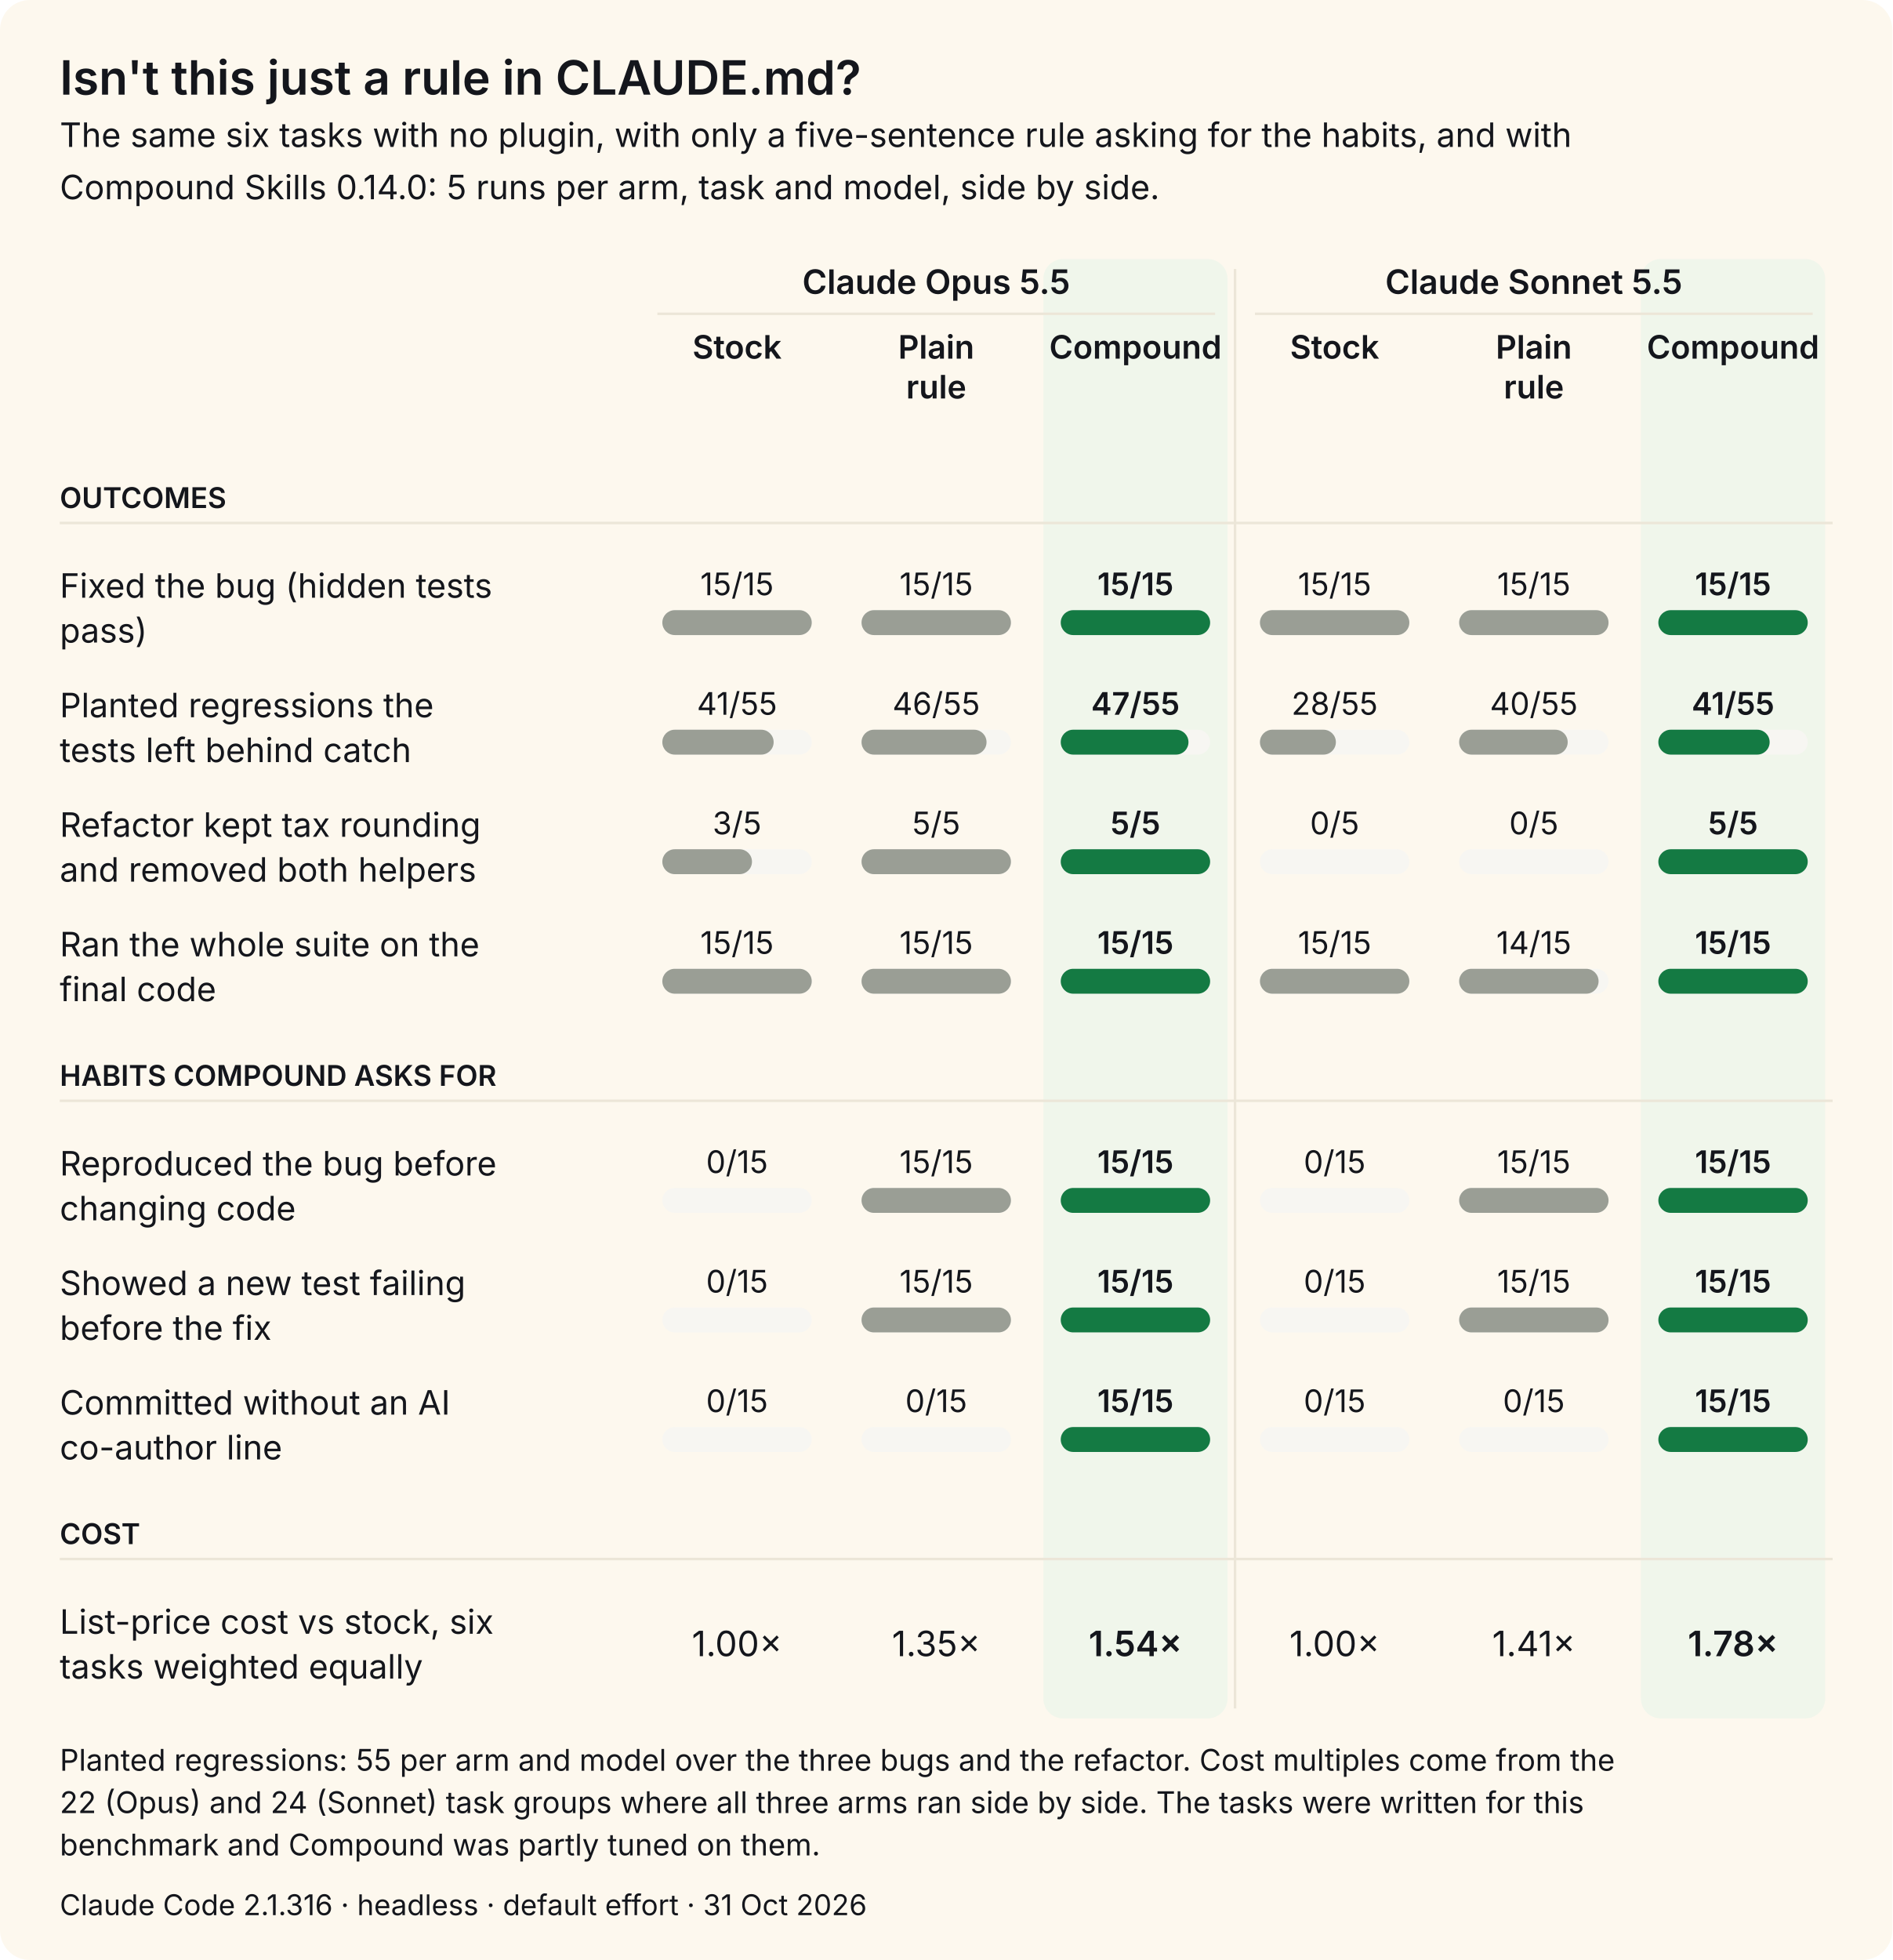
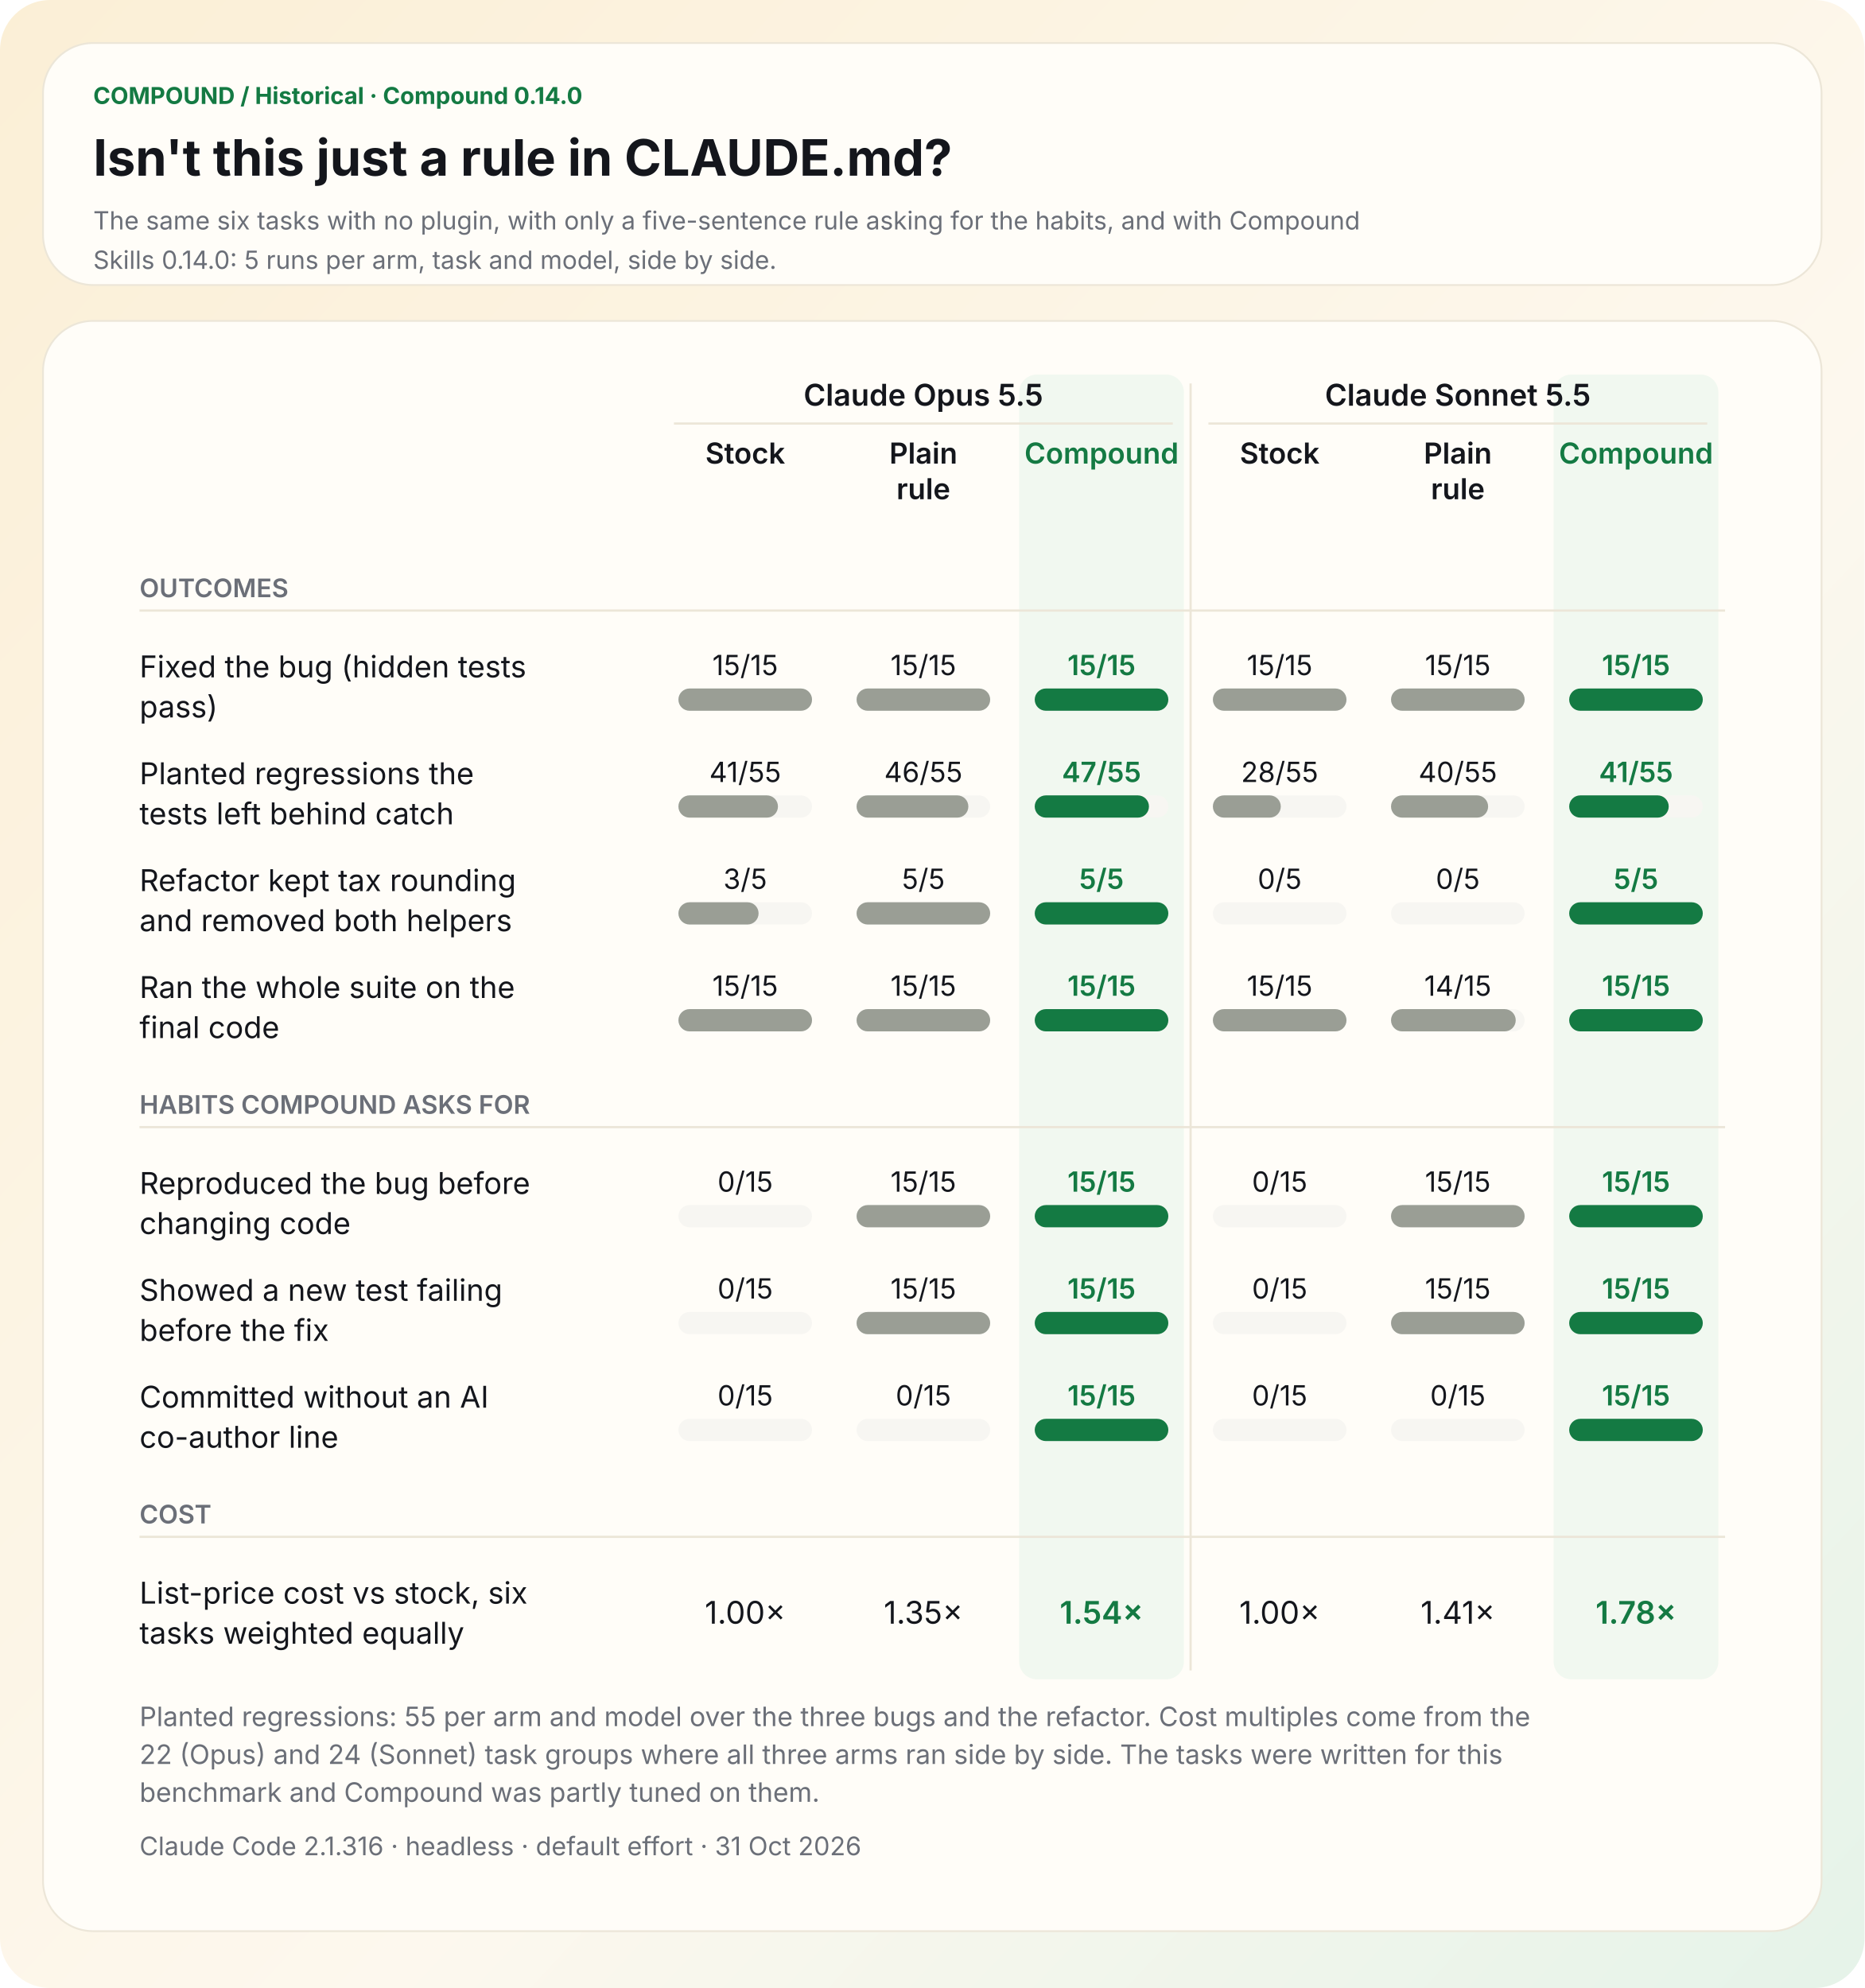
- <svg xmlns="http://www.w3.org/2000/svg" width="760" height="787" viewBox="0 0 760 787" role="img" aria-labelledby="title desc">
-   <style>text{font-family:Inter,system-ui,-apple-system,BlinkMacSystemFont,'Segoe UI','Noto Sans',Helvetica,Arial,sans-serif;fill:#14161c;font-variant-numeric:tabular-nums}.mono{font-family:ui-monospace,SFMono-Regular,'SF Mono',Menlo,Consolas,'Liberation Mono',monospace}</style>
-   <rect width="760" height="787" rx="12" fill="#fdf8ee" />
-   <text x="24.0" y="38.0" font-size="19" font-weight="600">Isn't this just a rule in CLAUDE.md?</text>
-   <text x="24.0" y="59.0" font-size="13.5" fill="#6b6f78">The same six tasks with no plugin, with only a five-sentence rule asking for the habits, and with</text>
-   <text x="24.0" y="80.0" font-size="13.5" fill="#6b6f78">Compound Skills 0.14.0: 5 runs per arm, task and model, side by side.</text>
-   <rect x="419.0" y="104.0" width="74.0" height="586.0" rx="8" fill="#e5f3e9" fill-opacity="0.55" />
-   <rect x="659.0" y="104.0" width="74.0" height="586.0" rx="8" fill="#e5f3e9" fill-opacity="0.55" />
-   <line x1="496.0" y1="108.0" x2="496.0" y2="686.0" stroke="#ece6d8" stroke-width="1" />
-   <text x="376.0" y="118.0" font-size="13.5" font-weight="600" text-anchor="middle">Claude Opus 5.5</text>
-   <line x1="264.0" y1="126.0" x2="488.0" y2="126.0" stroke="#ece6d8" stroke-width="1" />
-   <text x="616.0" y="118.0" font-size="13.5" font-weight="600" text-anchor="middle">Claude Sonnet 5.5</text>
-   <line x1="504.0" y1="126.0" x2="728.0" y2="126.0" stroke="#ece6d8" stroke-width="1" />
-   <text x="296.0" y="144.0" font-size="13" font-weight="600" text-anchor="middle">Stock</text>
-   <text x="376.0" y="144.0" font-size="13" font-weight="600" text-anchor="middle">Plain</text>
-   <text x="376.0" y="160.0" font-size="13" font-weight="600" text-anchor="middle">rule</text>
-   <text x="456.0" y="144.0" font-size="13" font-weight="600" text-anchor="middle" fill="#147a43">Compound</text>
-   <text x="536.0" y="144.0" font-size="13" font-weight="600" text-anchor="middle">Stock</text>
-   <text x="616.0" y="144.0" font-size="13" font-weight="600" text-anchor="middle">Plain</text>
-   <text x="616.0" y="160.0" font-size="13" font-weight="600" text-anchor="middle">rule</text>
-   <text x="696.0" y="144.0" font-size="13" font-weight="600" text-anchor="middle" fill="#147a43">Compound</text>
-   <text x="24.0" y="204.0" font-size="11.5" font-weight="600" fill="#6b6f78">OUTCOMES</text>
-   <line x1="24.0" y1="210.0" x2="736.0" y2="210.0" stroke="#ece6d8" stroke-width="1" />
-   <text x="24.0" y="240.0" font-size="13.5">Fixed the bug (hidden tests</text>
-   <text x="24.0" y="258.0" font-size="13.5">pass)</text>
-   <rect x="266.0" y="245.0" width="60.0" height="10.0" rx="5" fill="#f7f6f2" />
-   <rect x="266.0" y="245.0" width="60.0" height="10.0" rx="5" fill="#9a9e95" />
-   <text x="296.0" y="239.0" font-size="12.5" text-anchor="middle">15/15</text>
-   <rect x="346.0" y="245.0" width="60.0" height="10.0" rx="5" fill="#f7f6f2" />
-   <rect x="346.0" y="245.0" width="60.0" height="10.0" rx="5" fill="#9a9e95" />
-   <text x="376.0" y="239.0" font-size="12.5" text-anchor="middle">15/15</text>
-   <rect x="426.0" y="245.0" width="60.0" height="10.0" rx="5" fill="#f7f6f2" />
-   <rect x="426.0" y="245.0" width="60.0" height="10.0" rx="5" fill="#147a43" />
-   <text x="456.0" y="239.0" font-size="12.5" font-weight="600" text-anchor="middle" fill="#147a43">15/15</text>
-   <rect x="506.0" y="245.0" width="60.0" height="10.0" rx="5" fill="#f7f6f2" />
-   <rect x="506.0" y="245.0" width="60.0" height="10.0" rx="5" fill="#9a9e95" />
-   <text x="536.0" y="239.0" font-size="12.5" text-anchor="middle">15/15</text>
-   <rect x="586.0" y="245.0" width="60.0" height="10.0" rx="5" fill="#f7f6f2" />
-   <rect x="586.0" y="245.0" width="60.0" height="10.0" rx="5" fill="#9a9e95" />
-   <text x="616.0" y="239.0" font-size="12.5" text-anchor="middle">15/15</text>
-   <rect x="666.0" y="245.0" width="60.0" height="10.0" rx="5" fill="#f7f6f2" />
-   <rect x="666.0" y="245.0" width="60.0" height="10.0" rx="5" fill="#147a43" />
-   <text x="696.0" y="239.0" font-size="12.5" font-weight="600" text-anchor="middle" fill="#147a43">15/15</text>
-   <text x="24.0" y="288.0" font-size="13.5">Planted regressions the</text>
-   <text x="24.0" y="306.0" font-size="13.5">tests left behind catch</text>
-   <rect x="266.0" y="293.0" width="60.0" height="10.0" rx="5" fill="#f7f6f2" />
-   <rect x="266.0" y="293.0" width="44.7" height="10.0" rx="5" fill="#9a9e95" />
-   <text x="296.0" y="287.0" font-size="12.5" text-anchor="middle">41/55</text>
-   <rect x="346.0" y="293.0" width="60.0" height="10.0" rx="5" fill="#f7f6f2" />
-   <rect x="346.0" y="293.0" width="50.2" height="10.0" rx="5" fill="#9a9e95" />
-   <text x="376.0" y="287.0" font-size="12.5" text-anchor="middle">46/55</text>
-   <rect x="426.0" y="293.0" width="60.0" height="10.0" rx="5" fill="#f7f6f2" />
-   <rect x="426.0" y="293.0" width="51.3" height="10.0" rx="5" fill="#147a43" />
-   <text x="456.0" y="287.0" font-size="12.5" font-weight="600" text-anchor="middle" fill="#147a43">47/55</text>
-   <rect x="506.0" y="293.0" width="60.0" height="10.0" rx="5" fill="#f7f6f2" />
-   <rect x="506.0" y="293.0" width="30.5" height="10.0" rx="5" fill="#9a9e95" />
-   <text x="536.0" y="287.0" font-size="12.5" text-anchor="middle">28/55</text>
-   <rect x="586.0" y="293.0" width="60.0" height="10.0" rx="5" fill="#f7f6f2" />
-   <rect x="586.0" y="293.0" width="43.6" height="10.0" rx="5" fill="#9a9e95" />
-   <text x="616.0" y="287.0" font-size="12.5" text-anchor="middle">40/55</text>
-   <rect x="666.0" y="293.0" width="60.0" height="10.0" rx="5" fill="#f7f6f2" />
-   <rect x="666.0" y="293.0" width="44.7" height="10.0" rx="5" fill="#147a43" />
-   <text x="696.0" y="287.0" font-size="12.5" font-weight="600" text-anchor="middle" fill="#147a43">41/55</text>
-   <text x="24.0" y="336.0" font-size="13.5">Refactor kept tax rounding</text>
-   <text x="24.0" y="354.0" font-size="13.5">and removed both helpers</text>
-   <rect x="266.0" y="341.0" width="60.0" height="10.0" rx="5" fill="#f7f6f2" />
-   <rect x="266.0" y="341.0" width="36.0" height="10.0" rx="5" fill="#9a9e95" />
-   <text x="296.0" y="335.0" font-size="12.5" text-anchor="middle">3/5</text>
-   <rect x="346.0" y="341.0" width="60.0" height="10.0" rx="5" fill="#f7f6f2" />
-   <rect x="346.0" y="341.0" width="60.0" height="10.0" rx="5" fill="#9a9e95" />
-   <text x="376.0" y="335.0" font-size="12.5" text-anchor="middle">5/5</text>
-   <rect x="426.0" y="341.0" width="60.0" height="10.0" rx="5" fill="#f7f6f2" />
-   <rect x="426.0" y="341.0" width="60.0" height="10.0" rx="5" fill="#147a43" />
-   <text x="456.0" y="335.0" font-size="12.5" font-weight="600" text-anchor="middle" fill="#147a43">5/5</text>
-   <rect x="506.0" y="341.0" width="60.0" height="10.0" rx="5" fill="#f7f6f2" />
-   <text x="536.0" y="335.0" font-size="12.5" text-anchor="middle">0/5</text>
-   <rect x="586.0" y="341.0" width="60.0" height="10.0" rx="5" fill="#f7f6f2" />
-   <text x="616.0" y="335.0" font-size="12.5" text-anchor="middle">0/5</text>
-   <rect x="666.0" y="341.0" width="60.0" height="10.0" rx="5" fill="#f7f6f2" />
-   <rect x="666.0" y="341.0" width="60.0" height="10.0" rx="5" fill="#147a43" />
-   <text x="696.0" y="335.0" font-size="12.5" font-weight="600" text-anchor="middle" fill="#147a43">5/5</text>
-   <text x="24.0" y="384.0" font-size="13.5">Ran the whole suite on the</text>
-   <text x="24.0" y="402.0" font-size="13.5">final code</text>
-   <rect x="266.0" y="389.0" width="60.0" height="10.0" rx="5" fill="#f7f6f2" />
-   <rect x="266.0" y="389.0" width="60.0" height="10.0" rx="5" fill="#9a9e95" />
-   <text x="296.0" y="383.0" font-size="12.5" text-anchor="middle">15/15</text>
-   <rect x="346.0" y="389.0" width="60.0" height="10.0" rx="5" fill="#f7f6f2" />
-   <rect x="346.0" y="389.0" width="60.0" height="10.0" rx="5" fill="#9a9e95" />
-   <text x="376.0" y="383.0" font-size="12.5" text-anchor="middle">15/15</text>
-   <rect x="426.0" y="389.0" width="60.0" height="10.0" rx="5" fill="#f7f6f2" />
-   <rect x="426.0" y="389.0" width="60.0" height="10.0" rx="5" fill="#147a43" />
-   <text x="456.0" y="383.0" font-size="12.5" font-weight="600" text-anchor="middle" fill="#147a43">15/15</text>
-   <rect x="506.0" y="389.0" width="60.0" height="10.0" rx="5" fill="#f7f6f2" />
-   <rect x="506.0" y="389.0" width="60.0" height="10.0" rx="5" fill="#9a9e95" />
-   <text x="536.0" y="383.0" font-size="12.5" text-anchor="middle">15/15</text>
-   <rect x="586.0" y="389.0" width="60.0" height="10.0" rx="5" fill="#f7f6f2" />
-   <rect x="586.0" y="389.0" width="56.0" height="10.0" rx="5" fill="#9a9e95" />
-   <text x="616.0" y="383.0" font-size="12.5" text-anchor="middle">14/15</text>
-   <rect x="666.0" y="389.0" width="60.0" height="10.0" rx="5" fill="#f7f6f2" />
-   <rect x="666.0" y="389.0" width="60.0" height="10.0" rx="5" fill="#147a43" />
-   <text x="696.0" y="383.0" font-size="12.5" font-weight="600" text-anchor="middle" fill="#147a43">15/15</text>
-   <text x="24.0" y="436.0" font-size="11.5" font-weight="600" fill="#6b6f78">HABITS COMPOUND ASKS FOR</text>
-   <line x1="24.0" y1="442.0" x2="736.0" y2="442.0" stroke="#ece6d8" stroke-width="1" />
-   <text x="24.0" y="472.0" font-size="13.5">Reproduced the bug before</text>
-   <text x="24.0" y="490.0" font-size="13.5">changing code</text>
-   <rect x="266.0" y="477.0" width="60.0" height="10.0" rx="5" fill="#f7f6f2" />
-   <text x="296.0" y="471.0" font-size="12.5" text-anchor="middle">0/15</text>
-   <rect x="346.0" y="477.0" width="60.0" height="10.0" rx="5" fill="#f7f6f2" />
-   <rect x="346.0" y="477.0" width="60.0" height="10.0" rx="5" fill="#9a9e95" />
-   <text x="376.0" y="471.0" font-size="12.5" text-anchor="middle">15/15</text>
-   <rect x="426.0" y="477.0" width="60.0" height="10.0" rx="5" fill="#f7f6f2" />
-   <rect x="426.0" y="477.0" width="60.0" height="10.0" rx="5" fill="#147a43" />
-   <text x="456.0" y="471.0" font-size="12.5" font-weight="600" text-anchor="middle" fill="#147a43">15/15</text>
-   <rect x="506.0" y="477.0" width="60.0" height="10.0" rx="5" fill="#f7f6f2" />
-   <text x="536.0" y="471.0" font-size="12.5" text-anchor="middle">0/15</text>
-   <rect x="586.0" y="477.0" width="60.0" height="10.0" rx="5" fill="#f7f6f2" />
-   <rect x="586.0" y="477.0" width="60.0" height="10.0" rx="5" fill="#9a9e95" />
-   <text x="616.0" y="471.0" font-size="12.5" text-anchor="middle">15/15</text>
-   <rect x="666.0" y="477.0" width="60.0" height="10.0" rx="5" fill="#f7f6f2" />
-   <rect x="666.0" y="477.0" width="60.0" height="10.0" rx="5" fill="#147a43" />
-   <text x="696.0" y="471.0" font-size="12.5" font-weight="600" text-anchor="middle" fill="#147a43">15/15</text>
-   <text x="24.0" y="520.0" font-size="13.5">Showed a new test failing</text>
-   <text x="24.0" y="538.0" font-size="13.5">before the fix</text>
-   <rect x="266.0" y="525.0" width="60.0" height="10.0" rx="5" fill="#f7f6f2" />
-   <text x="296.0" y="519.0" font-size="12.5" text-anchor="middle">0/15</text>
-   <rect x="346.0" y="525.0" width="60.0" height="10.0" rx="5" fill="#f7f6f2" />
-   <rect x="346.0" y="525.0" width="60.0" height="10.0" rx="5" fill="#9a9e95" />
-   <text x="376.0" y="519.0" font-size="12.5" text-anchor="middle">15/15</text>
-   <rect x="426.0" y="525.0" width="60.0" height="10.0" rx="5" fill="#f7f6f2" />
-   <rect x="426.0" y="525.0" width="60.0" height="10.0" rx="5" fill="#147a43" />
-   <text x="456.0" y="519.0" font-size="12.5" font-weight="600" text-anchor="middle" fill="#147a43">15/15</text>
-   <rect x="506.0" y="525.0" width="60.0" height="10.0" rx="5" fill="#f7f6f2" />
-   <text x="536.0" y="519.0" font-size="12.5" text-anchor="middle">0/15</text>
-   <rect x="586.0" y="525.0" width="60.0" height="10.0" rx="5" fill="#f7f6f2" />
-   <rect x="586.0" y="525.0" width="60.0" height="10.0" rx="5" fill="#9a9e95" />
-   <text x="616.0" y="519.0" font-size="12.5" text-anchor="middle">15/15</text>
-   <rect x="666.0" y="525.0" width="60.0" height="10.0" rx="5" fill="#f7f6f2" />
-   <rect x="666.0" y="525.0" width="60.0" height="10.0" rx="5" fill="#147a43" />
-   <text x="696.0" y="519.0" font-size="12.5" font-weight="600" text-anchor="middle" fill="#147a43">15/15</text>
-   <text x="24.0" y="568.0" font-size="13.5">Committed without an AI</text>
-   <text x="24.0" y="586.0" font-size="13.5">co-author line</text>
-   <rect x="266.0" y="573.0" width="60.0" height="10.0" rx="5" fill="#f7f6f2" />
-   <text x="296.0" y="567.0" font-size="12.5" text-anchor="middle">0/15</text>
-   <rect x="346.0" y="573.0" width="60.0" height="10.0" rx="5" fill="#f7f6f2" />
-   <text x="376.0" y="567.0" font-size="12.5" text-anchor="middle">0/15</text>
-   <rect x="426.0" y="573.0" width="60.0" height="10.0" rx="5" fill="#f7f6f2" />
-   <rect x="426.0" y="573.0" width="60.0" height="10.0" rx="5" fill="#147a43" />
-   <text x="456.0" y="567.0" font-size="12.5" font-weight="600" text-anchor="middle" fill="#147a43">15/15</text>
-   <rect x="506.0" y="573.0" width="60.0" height="10.0" rx="5" fill="#f7f6f2" />
-   <text x="536.0" y="567.0" font-size="12.5" text-anchor="middle">0/15</text>
-   <rect x="586.0" y="573.0" width="60.0" height="10.0" rx="5" fill="#f7f6f2" />
-   <text x="616.0" y="567.0" font-size="12.5" text-anchor="middle">0/15</text>
-   <rect x="666.0" y="573.0" width="60.0" height="10.0" rx="5" fill="#f7f6f2" />
-   <rect x="666.0" y="573.0" width="60.0" height="10.0" rx="5" fill="#147a43" />
-   <text x="696.0" y="567.0" font-size="12.5" font-weight="600" text-anchor="middle" fill="#147a43">15/15</text>
-   <text x="24.0" y="620.0" font-size="11.5" font-weight="600" fill="#6b6f78">COST</text>
-   <line x1="24.0" y1="626.0" x2="736.0" y2="626.0" stroke="#ece6d8" stroke-width="1" />
-   <text x="24.0" y="656.0" font-size="13.5">List-price cost vs stock, six</text>
-   <text x="24.0" y="674.0" font-size="13.5">tasks weighted equally</text>
-   <text x="296.0" y="665.0" font-size="14" text-anchor="middle">1.00×</text>
-   <text x="376.0" y="665.0" font-size="14" text-anchor="middle">1.35×</text>
-   <text x="456.0" y="665.0" font-size="14" font-weight="600" text-anchor="middle" fill="#147a43">1.54×</text>
-   <text x="536.0" y="665.0" font-size="14" text-anchor="middle">1.00×</text>
-   <text x="616.0" y="665.0" font-size="14" text-anchor="middle">1.41×</text>
-   <text x="696.0" y="665.0" font-size="14" font-weight="600" text-anchor="middle" fill="#147a43">1.78×</text>
-   <text x="24.0" y="711.0" font-size="12" fill="#6b6f78">Planted regressions: 55 per arm and model over the three bugs and the refactor. Cost multiples come from the</text>
-   <text x="24.0" y="728.0" font-size="12" fill="#6b6f78">22 (Opus) and 24 (Sonnet) task groups where all three arms ran side by side. The tasks were written for this</text>
-   <text x="24.0" y="745.0" font-size="12" fill="#6b6f78">benchmark and Compound was partly tuned on them.</text>
-   <text x="24.0" y="769.0" font-size="11.5" fill="#6b6f78">Claude Code 2.1.316 · headless · default effort · 31 Oct 2026</text>
+ <svg xmlns="http://www.w3.org/2000/svg" width="1040" height="1109" viewBox="0 0 1040 1109" role="img" aria-labelledby="title desc">
+   <style>text{font-family:Inter,system-ui,-apple-system,BlinkMacSystemFont,'Segoe UI',Arial,sans-serif;font-variant-numeric:tabular-nums}.mono{font-family:ui-monospace,SFMono-Regular,Menlo,monospace}</style>
+   <defs>
+     <linearGradient id="theme-wash" x2="1" y2="1">
+       <stop offset="0" stop-color="#fbefd6" />
+       <stop offset=".6" stop-color="#fdf8ee" />
+       <stop offset="1" stop-color="#e5f3e9" />
+     </linearGradient>
+   </defs>
+   <rect x="0" y="0" width="1040" height="1109" rx="28" fill="url(#theme-wash)" />
+   <g fill="#14161c">
+     <rect x="24" y="24" width="992" height="135" rx="28" fill="#fffdf8" stroke="#ece6d8" stroke-width="1" />
+     <text x="52" y="58" font-size="13" font-weight="650" fill="#147a43">COMPOUND  /  Historical · Compound 0.14.0</text>
+     <text x="52" y="98" font-size="28" font-weight="750" fill="#14161c">Isn't this just a rule in CLAUDE.md?</text>
+     <text x="52" y="128" font-size="14" font-weight="400" fill="#6b6f78">The same six tasks with no plugin, with only a five-sentence rule asking for the habits, and with Compound</text>
+     <text x="52" y="150" font-size="14" font-weight="400" fill="#6b6f78">Skills 0.14.0: 5 runs per arm, task and model, side by side.</text>
+     <rect x="24" y="179" width="992" height="898.295" rx="28" fill="#fffdf8" stroke="#ece6d8" stroke-width="1" />
+     <g transform="translate(48 79.758) scale(1.242105)">
+       <rect x="419.0" y="104.0" width="74.0" height="586.0" rx="8" fill="#e5f3e9" fill-opacity="0.55" />
+       <rect x="659.0" y="104.0" width="74.0" height="586.0" rx="8" fill="#e5f3e9" fill-opacity="0.55" />
+       <line x1="496.0" y1="108.0" x2="496.0" y2="686.0" stroke="#ece6d8" stroke-width="1" />
+       <text x="376.0" y="118.0" font-size="13.5" font-weight="600" text-anchor="middle">Claude Opus 5.5</text>
+       <line x1="264.0" y1="126.0" x2="488.0" y2="126.0" stroke="#ece6d8" stroke-width="1" />
+       <text x="616.0" y="118.0" font-size="13.5" font-weight="600" text-anchor="middle">Claude Sonnet 5.5</text>
+       <line x1="504.0" y1="126.0" x2="728.0" y2="126.0" stroke="#ece6d8" stroke-width="1" />
+       <text x="296.0" y="144.0" font-size="13" font-weight="600" text-anchor="middle">Stock</text>
+       <text x="376.0" y="144.0" font-size="13" font-weight="600" text-anchor="middle">Plain</text>
+       <text x="376.0" y="160.0" font-size="13" font-weight="600" text-anchor="middle">rule</text>
+       <text x="456.0" y="144.0" font-size="13" font-weight="600" text-anchor="middle" fill="#147a43">Compound</text>
+       <text x="536.0" y="144.0" font-size="13" font-weight="600" text-anchor="middle">Stock</text>
+       <text x="616.0" y="144.0" font-size="13" font-weight="600" text-anchor="middle">Plain</text>
+       <text x="616.0" y="160.0" font-size="13" font-weight="600" text-anchor="middle">rule</text>
+       <text x="696.0" y="144.0" font-size="13" font-weight="600" text-anchor="middle" fill="#147a43">Compound</text>
+       <text x="24.0" y="204.0" font-size="11.5" font-weight="600" fill="#6b6f78">OUTCOMES</text>
+       <line x1="24.0" y1="210.0" x2="736.0" y2="210.0" stroke="#ece6d8" stroke-width="1" />
+       <text x="24.0" y="240.0" font-size="13.5">Fixed the bug (hidden tests</text>
+       <text x="24.0" y="258.0" font-size="13.5">pass)</text>
+       <rect x="266.0" y="245.0" width="60.0" height="10.0" rx="5" fill="#f7f6f2" />
+       <rect x="266.0" y="245.0" width="60.0" height="10.0" rx="5" fill="#9a9e95" />
+       <text x="296.0" y="239.0" font-size="12.5" text-anchor="middle">15/15</text>
+       <rect x="346.0" y="245.0" width="60.0" height="10.0" rx="5" fill="#f7f6f2" />
+       <rect x="346.0" y="245.0" width="60.0" height="10.0" rx="5" fill="#9a9e95" />
+       <text x="376.0" y="239.0" font-size="12.5" text-anchor="middle">15/15</text>
+       <rect x="426.0" y="245.0" width="60.0" height="10.0" rx="5" fill="#f7f6f2" />
+       <rect x="426.0" y="245.0" width="60.0" height="10.0" rx="5" fill="#147a43" />
+       <text x="456.0" y="239.0" font-size="12.5" font-weight="600" text-anchor="middle" fill="#147a43">15/15</text>
+       <rect x="506.0" y="245.0" width="60.0" height="10.0" rx="5" fill="#f7f6f2" />
+       <rect x="506.0" y="245.0" width="60.0" height="10.0" rx="5" fill="#9a9e95" />
+       <text x="536.0" y="239.0" font-size="12.5" text-anchor="middle">15/15</text>
+       <rect x="586.0" y="245.0" width="60.0" height="10.0" rx="5" fill="#f7f6f2" />
+       <rect x="586.0" y="245.0" width="60.0" height="10.0" rx="5" fill="#9a9e95" />
+       <text x="616.0" y="239.0" font-size="12.5" text-anchor="middle">15/15</text>
+       <rect x="666.0" y="245.0" width="60.0" height="10.0" rx="5" fill="#f7f6f2" />
+       <rect x="666.0" y="245.0" width="60.0" height="10.0" rx="5" fill="#147a43" />
+       <text x="696.0" y="239.0" font-size="12.5" font-weight="600" text-anchor="middle" fill="#147a43">15/15</text>
+       <text x="24.0" y="288.0" font-size="13.5">Planted regressions the</text>
+       <text x="24.0" y="306.0" font-size="13.5">tests left behind catch</text>
+       <rect x="266.0" y="293.0" width="60.0" height="10.0" rx="5" fill="#f7f6f2" />
+       <rect x="266.0" y="293.0" width="44.7" height="10.0" rx="5" fill="#9a9e95" />
+       <text x="296.0" y="287.0" font-size="12.5" text-anchor="middle">41/55</text>
+       <rect x="346.0" y="293.0" width="60.0" height="10.0" rx="5" fill="#f7f6f2" />
+       <rect x="346.0" y="293.0" width="50.2" height="10.0" rx="5" fill="#9a9e95" />
+       <text x="376.0" y="287.0" font-size="12.5" text-anchor="middle">46/55</text>
+       <rect x="426.0" y="293.0" width="60.0" height="10.0" rx="5" fill="#f7f6f2" />
+       <rect x="426.0" y="293.0" width="51.3" height="10.0" rx="5" fill="#147a43" />
+       <text x="456.0" y="287.0" font-size="12.5" font-weight="600" text-anchor="middle" fill="#147a43">47/55</text>
+       <rect x="506.0" y="293.0" width="60.0" height="10.0" rx="5" fill="#f7f6f2" />
+       <rect x="506.0" y="293.0" width="30.5" height="10.0" rx="5" fill="#9a9e95" />
+       <text x="536.0" y="287.0" font-size="12.5" text-anchor="middle">28/55</text>
+       <rect x="586.0" y="293.0" width="60.0" height="10.0" rx="5" fill="#f7f6f2" />
+       <rect x="586.0" y="293.0" width="43.6" height="10.0" rx="5" fill="#9a9e95" />
+       <text x="616.0" y="287.0" font-size="12.5" text-anchor="middle">40/55</text>
+       <rect x="666.0" y="293.0" width="60.0" height="10.0" rx="5" fill="#f7f6f2" />
+       <rect x="666.0" y="293.0" width="44.7" height="10.0" rx="5" fill="#147a43" />
+       <text x="696.0" y="287.0" font-size="12.5" font-weight="600" text-anchor="middle" fill="#147a43">41/55</text>
+       <text x="24.0" y="336.0" font-size="13.5">Refactor kept tax rounding</text>
+       <text x="24.0" y="354.0" font-size="13.5">and removed both helpers</text>
+       <rect x="266.0" y="341.0" width="60.0" height="10.0" rx="5" fill="#f7f6f2" />
+       <rect x="266.0" y="341.0" width="36.0" height="10.0" rx="5" fill="#9a9e95" />
+       <text x="296.0" y="335.0" font-size="12.5" text-anchor="middle">3/5</text>
+       <rect x="346.0" y="341.0" width="60.0" height="10.0" rx="5" fill="#f7f6f2" />
+       <rect x="346.0" y="341.0" width="60.0" height="10.0" rx="5" fill="#9a9e95" />
+       <text x="376.0" y="335.0" font-size="12.5" text-anchor="middle">5/5</text>
+       <rect x="426.0" y="341.0" width="60.0" height="10.0" rx="5" fill="#f7f6f2" />
+       <rect x="426.0" y="341.0" width="60.0" height="10.0" rx="5" fill="#147a43" />
+       <text x="456.0" y="335.0" font-size="12.5" font-weight="600" text-anchor="middle" fill="#147a43">5/5</text>
+       <rect x="506.0" y="341.0" width="60.0" height="10.0" rx="5" fill="#f7f6f2" />
+       <text x="536.0" y="335.0" font-size="12.5" text-anchor="middle">0/5</text>
+       <rect x="586.0" y="341.0" width="60.0" height="10.0" rx="5" fill="#f7f6f2" />
+       <text x="616.0" y="335.0" font-size="12.5" text-anchor="middle">0/5</text>
+       <rect x="666.0" y="341.0" width="60.0" height="10.0" rx="5" fill="#f7f6f2" />
+       <rect x="666.0" y="341.0" width="60.0" height="10.0" rx="5" fill="#147a43" />
+       <text x="696.0" y="335.0" font-size="12.5" font-weight="600" text-anchor="middle" fill="#147a43">5/5</text>
+       <text x="24.0" y="384.0" font-size="13.5">Ran the whole suite on the</text>
+       <text x="24.0" y="402.0" font-size="13.5">final code</text>
+       <rect x="266.0" y="389.0" width="60.0" height="10.0" rx="5" fill="#f7f6f2" />
+       <rect x="266.0" y="389.0" width="60.0" height="10.0" rx="5" fill="#9a9e95" />
+       <text x="296.0" y="383.0" font-size="12.5" text-anchor="middle">15/15</text>
+       <rect x="346.0" y="389.0" width="60.0" height="10.0" rx="5" fill="#f7f6f2" />
+       <rect x="346.0" y="389.0" width="60.0" height="10.0" rx="5" fill="#9a9e95" />
+       <text x="376.0" y="383.0" font-size="12.5" text-anchor="middle">15/15</text>
+       <rect x="426.0" y="389.0" width="60.0" height="10.0" rx="5" fill="#f7f6f2" />
+       <rect x="426.0" y="389.0" width="60.0" height="10.0" rx="5" fill="#147a43" />
+       <text x="456.0" y="383.0" font-size="12.5" font-weight="600" text-anchor="middle" fill="#147a43">15/15</text>
+       <rect x="506.0" y="389.0" width="60.0" height="10.0" rx="5" fill="#f7f6f2" />
+       <rect x="506.0" y="389.0" width="60.0" height="10.0" rx="5" fill="#9a9e95" />
+       <text x="536.0" y="383.0" font-size="12.5" text-anchor="middle">15/15</text>
+       <rect x="586.0" y="389.0" width="60.0" height="10.0" rx="5" fill="#f7f6f2" />
+       <rect x="586.0" y="389.0" width="56.0" height="10.0" rx="5" fill="#9a9e95" />
+       <text x="616.0" y="383.0" font-size="12.5" text-anchor="middle">14/15</text>
+       <rect x="666.0" y="389.0" width="60.0" height="10.0" rx="5" fill="#f7f6f2" />
+       <rect x="666.0" y="389.0" width="60.0" height="10.0" rx="5" fill="#147a43" />
+       <text x="696.0" y="383.0" font-size="12.5" font-weight="600" text-anchor="middle" fill="#147a43">15/15</text>
+       <text x="24.0" y="436.0" font-size="11.5" font-weight="600" fill="#6b6f78">HABITS COMPOUND ASKS FOR</text>
+       <line x1="24.0" y1="442.0" x2="736.0" y2="442.0" stroke="#ece6d8" stroke-width="1" />
+       <text x="24.0" y="472.0" font-size="13.5">Reproduced the bug before</text>
+       <text x="24.0" y="490.0" font-size="13.5">changing code</text>
+       <rect x="266.0" y="477.0" width="60.0" height="10.0" rx="5" fill="#f7f6f2" />
+       <text x="296.0" y="471.0" font-size="12.5" text-anchor="middle">0/15</text>
+       <rect x="346.0" y="477.0" width="60.0" height="10.0" rx="5" fill="#f7f6f2" />
+       <rect x="346.0" y="477.0" width="60.0" height="10.0" rx="5" fill="#9a9e95" />
+       <text x="376.0" y="471.0" font-size="12.5" text-anchor="middle">15/15</text>
+       <rect x="426.0" y="477.0" width="60.0" height="10.0" rx="5" fill="#f7f6f2" />
+       <rect x="426.0" y="477.0" width="60.0" height="10.0" rx="5" fill="#147a43" />
+       <text x="456.0" y="471.0" font-size="12.5" font-weight="600" text-anchor="middle" fill="#147a43">15/15</text>
+       <rect x="506.0" y="477.0" width="60.0" height="10.0" rx="5" fill="#f7f6f2" />
+       <text x="536.0" y="471.0" font-size="12.5" text-anchor="middle">0/15</text>
+       <rect x="586.0" y="477.0" width="60.0" height="10.0" rx="5" fill="#f7f6f2" />
+       <rect x="586.0" y="477.0" width="60.0" height="10.0" rx="5" fill="#9a9e95" />
+       <text x="616.0" y="471.0" font-size="12.5" text-anchor="middle">15/15</text>
+       <rect x="666.0" y="477.0" width="60.0" height="10.0" rx="5" fill="#f7f6f2" />
+       <rect x="666.0" y="477.0" width="60.0" height="10.0" rx="5" fill="#147a43" />
+       <text x="696.0" y="471.0" font-size="12.5" font-weight="600" text-anchor="middle" fill="#147a43">15/15</text>
+       <text x="24.0" y="520.0" font-size="13.5">Showed a new test failing</text>
+       <text x="24.0" y="538.0" font-size="13.5">before the fix</text>
+       <rect x="266.0" y="525.0" width="60.0" height="10.0" rx="5" fill="#f7f6f2" />
+       <text x="296.0" y="519.0" font-size="12.5" text-anchor="middle">0/15</text>
+       <rect x="346.0" y="525.0" width="60.0" height="10.0" rx="5" fill="#f7f6f2" />
+       <rect x="346.0" y="525.0" width="60.0" height="10.0" rx="5" fill="#9a9e95" />
+       <text x="376.0" y="519.0" font-size="12.5" text-anchor="middle">15/15</text>
+       <rect x="426.0" y="525.0" width="60.0" height="10.0" rx="5" fill="#f7f6f2" />
+       <rect x="426.0" y="525.0" width="60.0" height="10.0" rx="5" fill="#147a43" />
+       <text x="456.0" y="519.0" font-size="12.5" font-weight="600" text-anchor="middle" fill="#147a43">15/15</text>
+       <rect x="506.0" y="525.0" width="60.0" height="10.0" rx="5" fill="#f7f6f2" />
+       <text x="536.0" y="519.0" font-size="12.5" text-anchor="middle">0/15</text>
+       <rect x="586.0" y="525.0" width="60.0" height="10.0" rx="5" fill="#f7f6f2" />
+       <rect x="586.0" y="525.0" width="60.0" height="10.0" rx="5" fill="#9a9e95" />
+       <text x="616.0" y="519.0" font-size="12.5" text-anchor="middle">15/15</text>
+       <rect x="666.0" y="525.0" width="60.0" height="10.0" rx="5" fill="#f7f6f2" />
+       <rect x="666.0" y="525.0" width="60.0" height="10.0" rx="5" fill="#147a43" />
+       <text x="696.0" y="519.0" font-size="12.5" font-weight="600" text-anchor="middle" fill="#147a43">15/15</text>
+       <text x="24.0" y="568.0" font-size="13.5">Committed without an AI</text>
+       <text x="24.0" y="586.0" font-size="13.5">co-author line</text>
+       <rect x="266.0" y="573.0" width="60.0" height="10.0" rx="5" fill="#f7f6f2" />
+       <text x="296.0" y="567.0" font-size="12.5" text-anchor="middle">0/15</text>
+       <rect x="346.0" y="573.0" width="60.0" height="10.0" rx="5" fill="#f7f6f2" />
+       <text x="376.0" y="567.0" font-size="12.5" text-anchor="middle">0/15</text>
+       <rect x="426.0" y="573.0" width="60.0" height="10.0" rx="5" fill="#f7f6f2" />
+       <rect x="426.0" y="573.0" width="60.0" height="10.0" rx="5" fill="#147a43" />
+       <text x="456.0" y="567.0" font-size="12.5" font-weight="600" text-anchor="middle" fill="#147a43">15/15</text>
+       <rect x="506.0" y="573.0" width="60.0" height="10.0" rx="5" fill="#f7f6f2" />
+       <text x="536.0" y="567.0" font-size="12.5" text-anchor="middle">0/15</text>
+       <rect x="586.0" y="573.0" width="60.0" height="10.0" rx="5" fill="#f7f6f2" />
+       <text x="616.0" y="567.0" font-size="12.5" text-anchor="middle">0/15</text>
+       <rect x="666.0" y="573.0" width="60.0" height="10.0" rx="5" fill="#f7f6f2" />
+       <rect x="666.0" y="573.0" width="60.0" height="10.0" rx="5" fill="#147a43" />
+       <text x="696.0" y="567.0" font-size="12.5" font-weight="600" text-anchor="middle" fill="#147a43">15/15</text>
+       <text x="24.0" y="620.0" font-size="11.5" font-weight="600" fill="#6b6f78">COST</text>
+       <line x1="24.0" y1="626.0" x2="736.0" y2="626.0" stroke="#ece6d8" stroke-width="1" />
+       <text x="24.0" y="656.0" font-size="13.5">List-price cost vs stock, six</text>
+       <text x="24.0" y="674.0" font-size="13.5">tasks weighted equally</text>
+       <text x="296.0" y="665.0" font-size="14" text-anchor="middle">1.00×</text>
+       <text x="376.0" y="665.0" font-size="14" text-anchor="middle">1.35×</text>
+       <text x="456.0" y="665.0" font-size="14" font-weight="600" text-anchor="middle" fill="#147a43">1.54×</text>
+       <text x="536.0" y="665.0" font-size="14" text-anchor="middle">1.00×</text>
+       <text x="616.0" y="665.0" font-size="14" text-anchor="middle">1.41×</text>
+       <text x="696.0" y="665.0" font-size="14" font-weight="600" text-anchor="middle" fill="#147a43">1.78×</text>
+       <text x="24.0" y="711.0" font-size="12" fill="#6b6f78">Planted regressions: 55 per arm and model over the three bugs and the refactor. Cost multiples come from the</text>
+       <text x="24.0" y="728.0" font-size="12" fill="#6b6f78">22 (Opus) and 24 (Sonnet) task groups where all three arms ran side by side. The tasks were written for this</text>
+       <text x="24.0" y="745.0" font-size="12" fill="#6b6f78">benchmark and Compound was partly tuned on them.</text>
+       <text x="24.0" y="769.0" font-size="11.5" fill="#6b6f78">Claude Code 2.1.316 · headless · default effort · 31 Oct 2026</text>
+     </g>
+   </g>
</svg>
